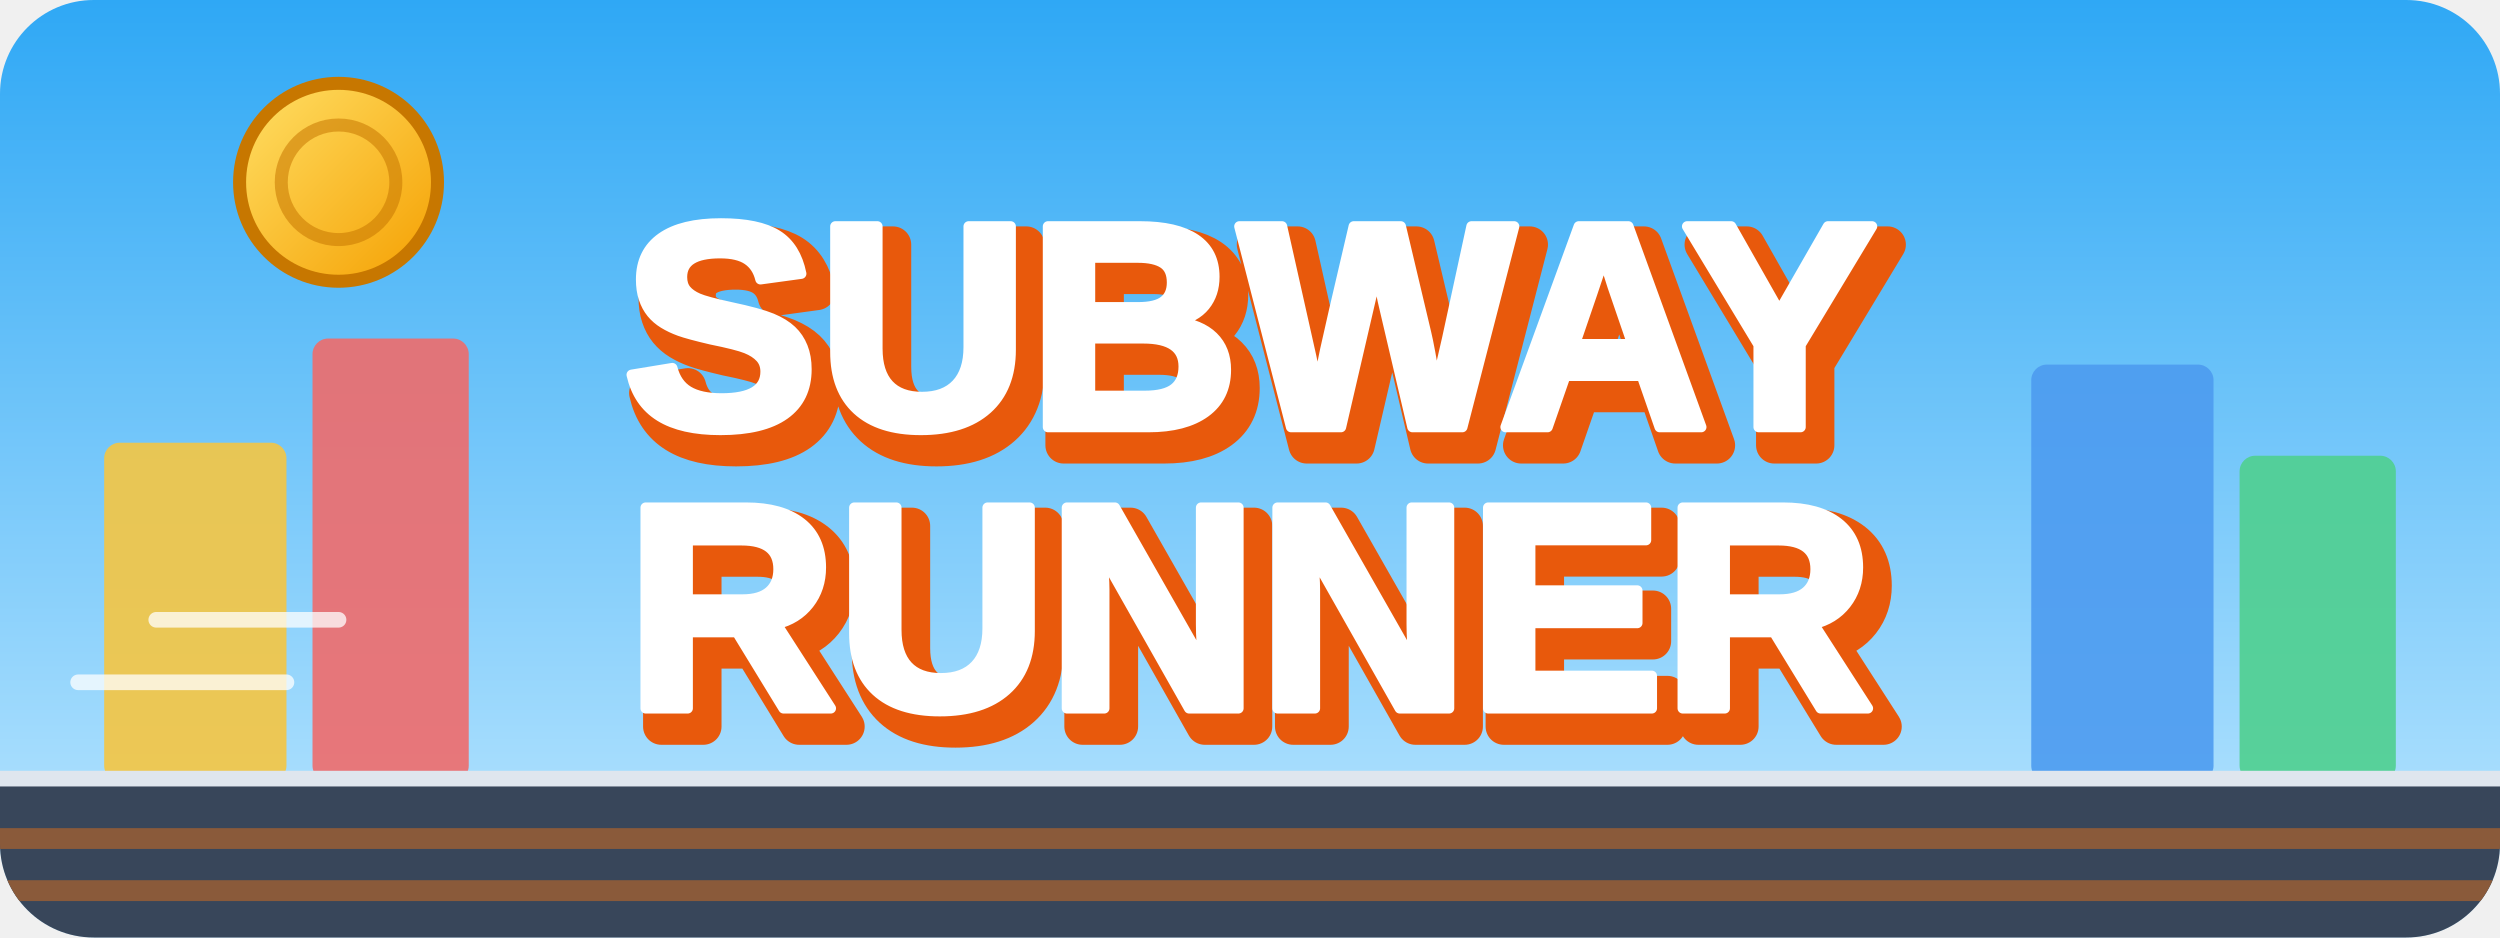
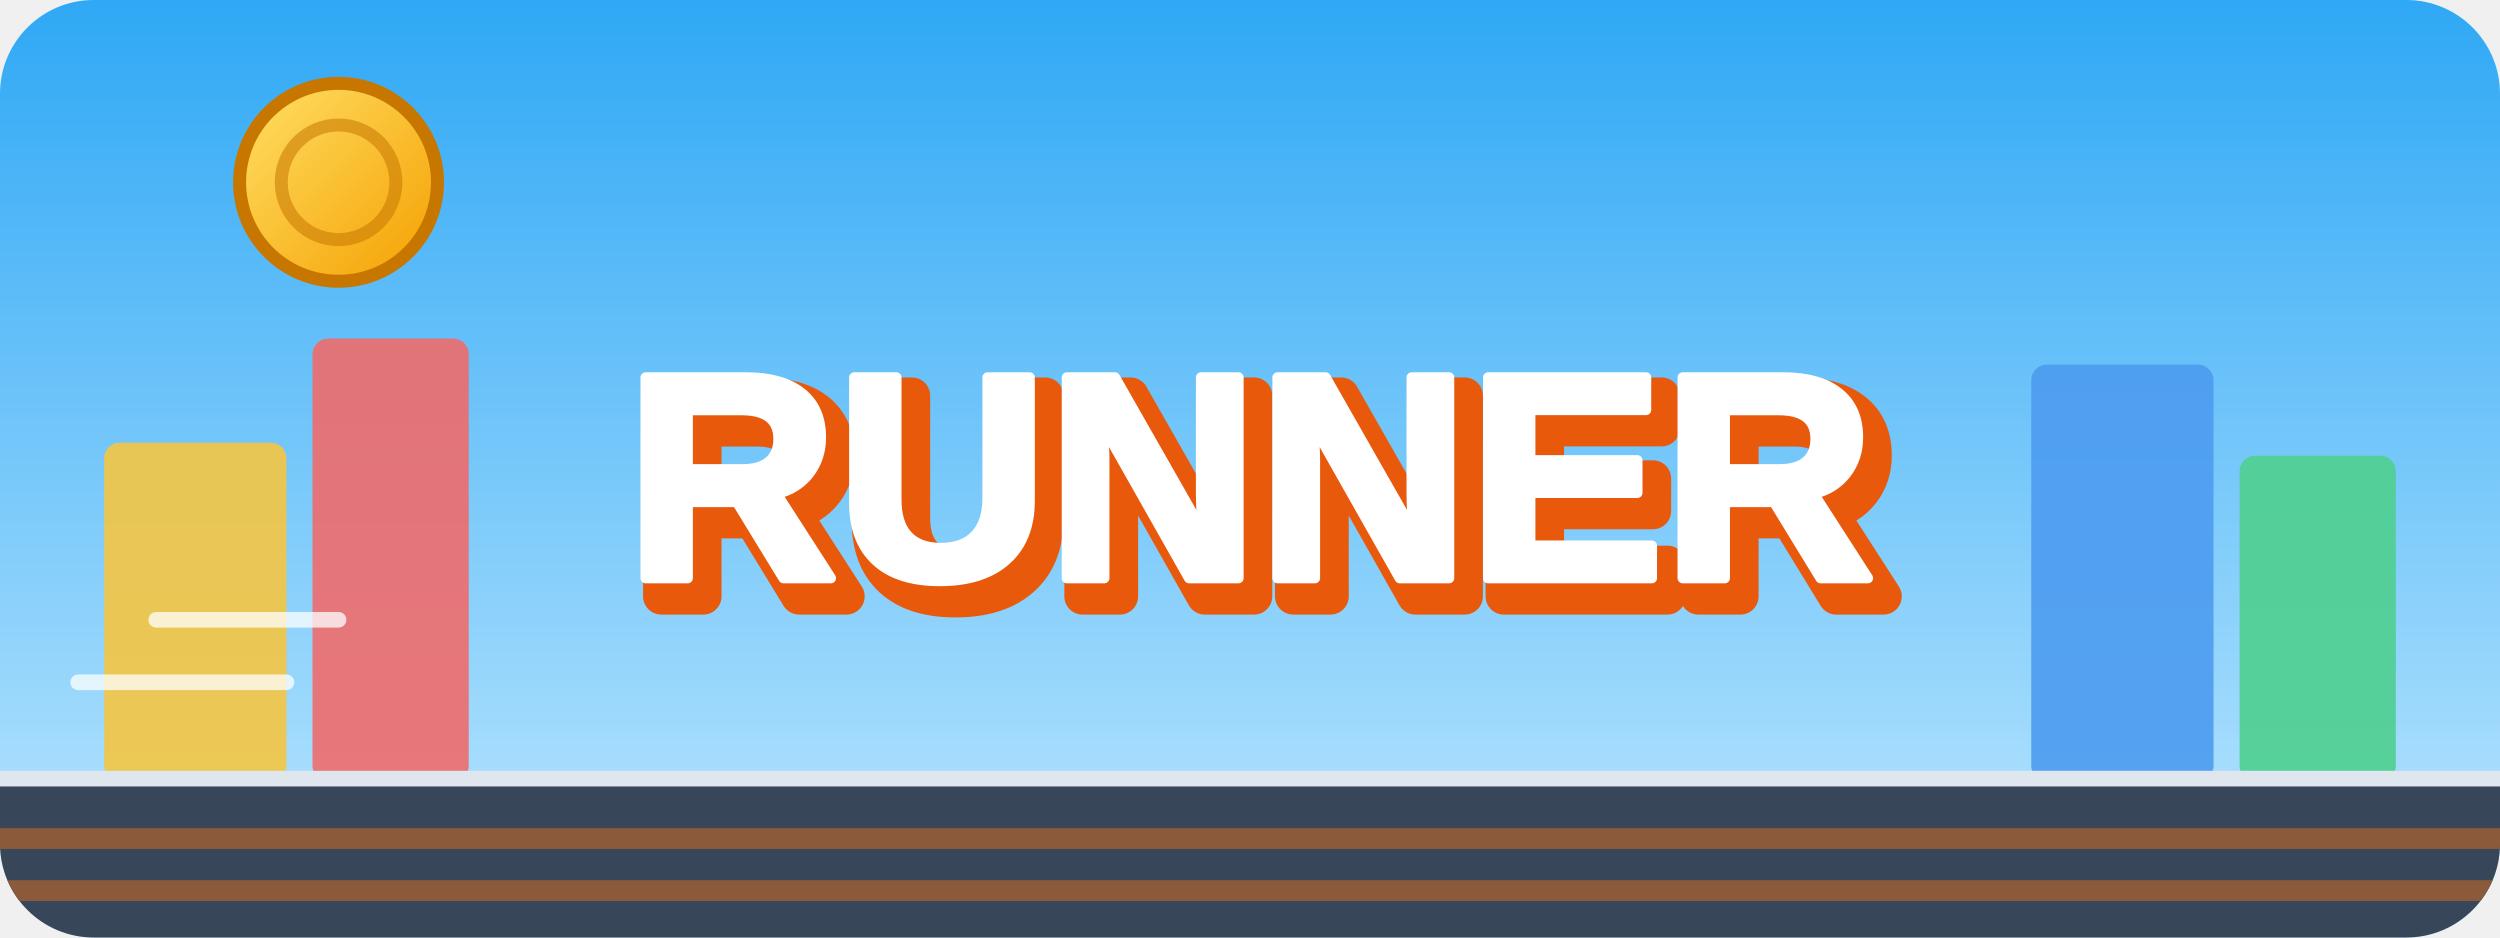
- <svg xmlns="http://www.w3.org/2000/svg" viewBox="0 0 960 360" role="img" aria-label="Subway Runner">
+ <svg xmlns="http://www.w3.org/2000/svg" viewBox="0 0 960 360" role="img" aria-label="Runner">
  <defs>
    <linearGradient id="sky" x1="0" y1="0" x2="0" y2="1">
      <stop offset="0" stop-color="#2fa8f5" />
      <stop offset="1" stop-color="#bfe8ff" />
    </linearGradient>
    <linearGradient id="coin" x1="0" y1="0" x2="1" y2="1">
      <stop offset="0" stop-color="#ffe066" />
      <stop offset="1" stop-color="#f59f00" />
    </linearGradient>
    <clipPath id="card">
      <rect width="960" height="360" rx="36" />
    </clipPath>
  </defs>
  <g clip-path="url(#card)">
    <rect width="960" height="360" fill="url(#sky)" />
    <g opacity=".9">
      <rect x="40" y="170" width="70" height="130" rx="6" fill="#f4c542" />
      <rect x="120" y="130" width="60" height="170" rx="6" fill="#ee6c6c" />
      <rect x="780" y="140" width="70" height="160" rx="6" fill="#4d9bf0" />
      <rect x="860" y="175" width="60" height="125" rx="6" fill="#4fcf8f" />
    </g>
    <polygon points="0,360 0,300 960,300 960,360" fill="#38465a" />
    <g fill="#8a5a3a">
      <rect x="0" y="318" width="960" height="8" />
      <rect x="0" y="338" width="960" height="8" />
    </g>
    <rect x="0" y="296" width="960" height="6" fill="#dfe6ee" />
    <g transform="translate(130 70)">
      <circle r="38" fill="url(#coin)" stroke="#c77700" stroke-width="5" />
      <circle r="22" fill="none" stroke="#c77700" stroke-width="5" opacity=".55" />
    </g>
    <g stroke="#fff" stroke-width="6" stroke-linecap="round" opacity=".75">
      <line x1="60" y1="238" x2="130" y2="238" />
      <line x1="30" y1="262" x2="110" y2="262" />
    </g>
    <g font-family="'Arial Rounded MT Bold','Avenir Next','Helvetica Neue',Arial,sans-serif" font-weight="900" text-anchor="middle" font-size="112" stroke-linejoin="round">
-       <text x="486" y="164" fill="#e8590c" stroke="#e8590c" stroke-width="14" transform="translate(0 7)">SUBWAY</text>
-       <text x="480" y="164" fill="#fff" stroke="#fff" stroke-width="4">SUBWAY</text>
-       <text x="486" y="272" fill="#e8590c" stroke="#e8590c" stroke-width="14" transform="translate(0 7)">RUNNER</text>
-       <text x="480" y="272" fill="#fff" stroke="#fff" stroke-width="4">RUNNER</text>
+       <text x="486" y="222" fill="#e8590c" stroke="#e8590c" stroke-width="14" transform="translate(0 7)">RUNNER</text>
+       <text x="480" y="222" fill="#fff" stroke="#fff" stroke-width="4">RUNNER</text>
    </g>
  </g>
</svg>
